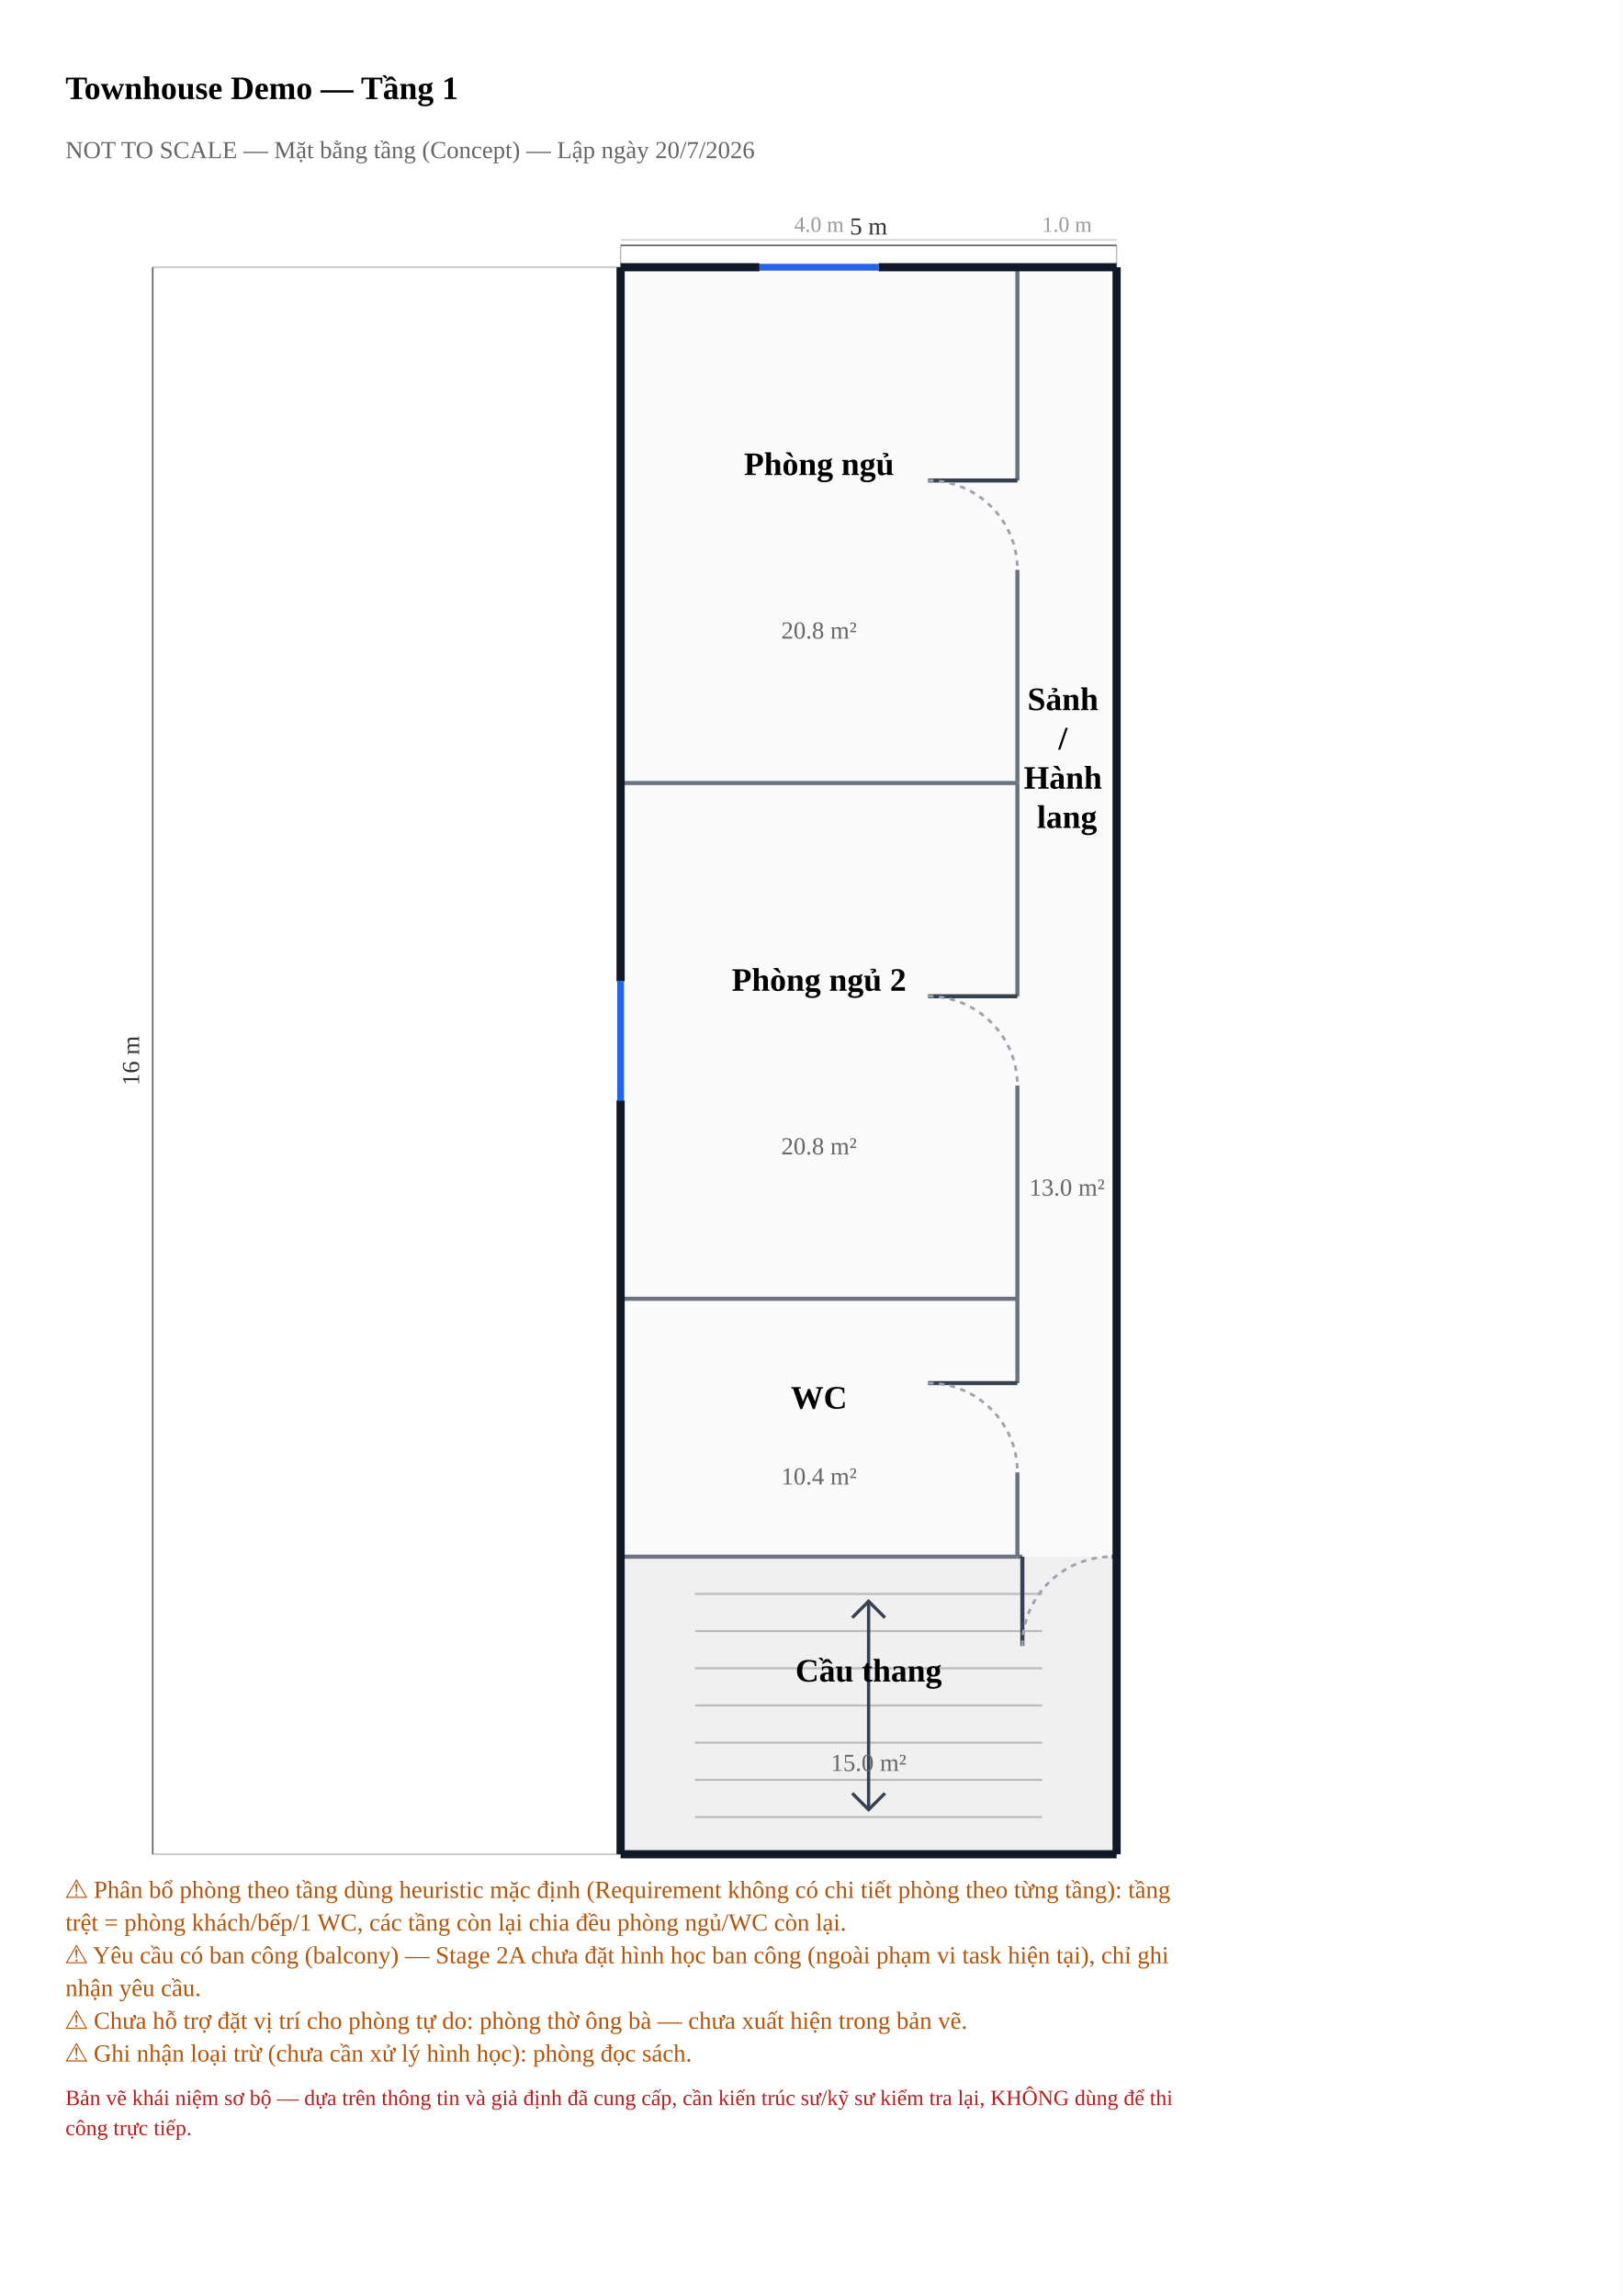
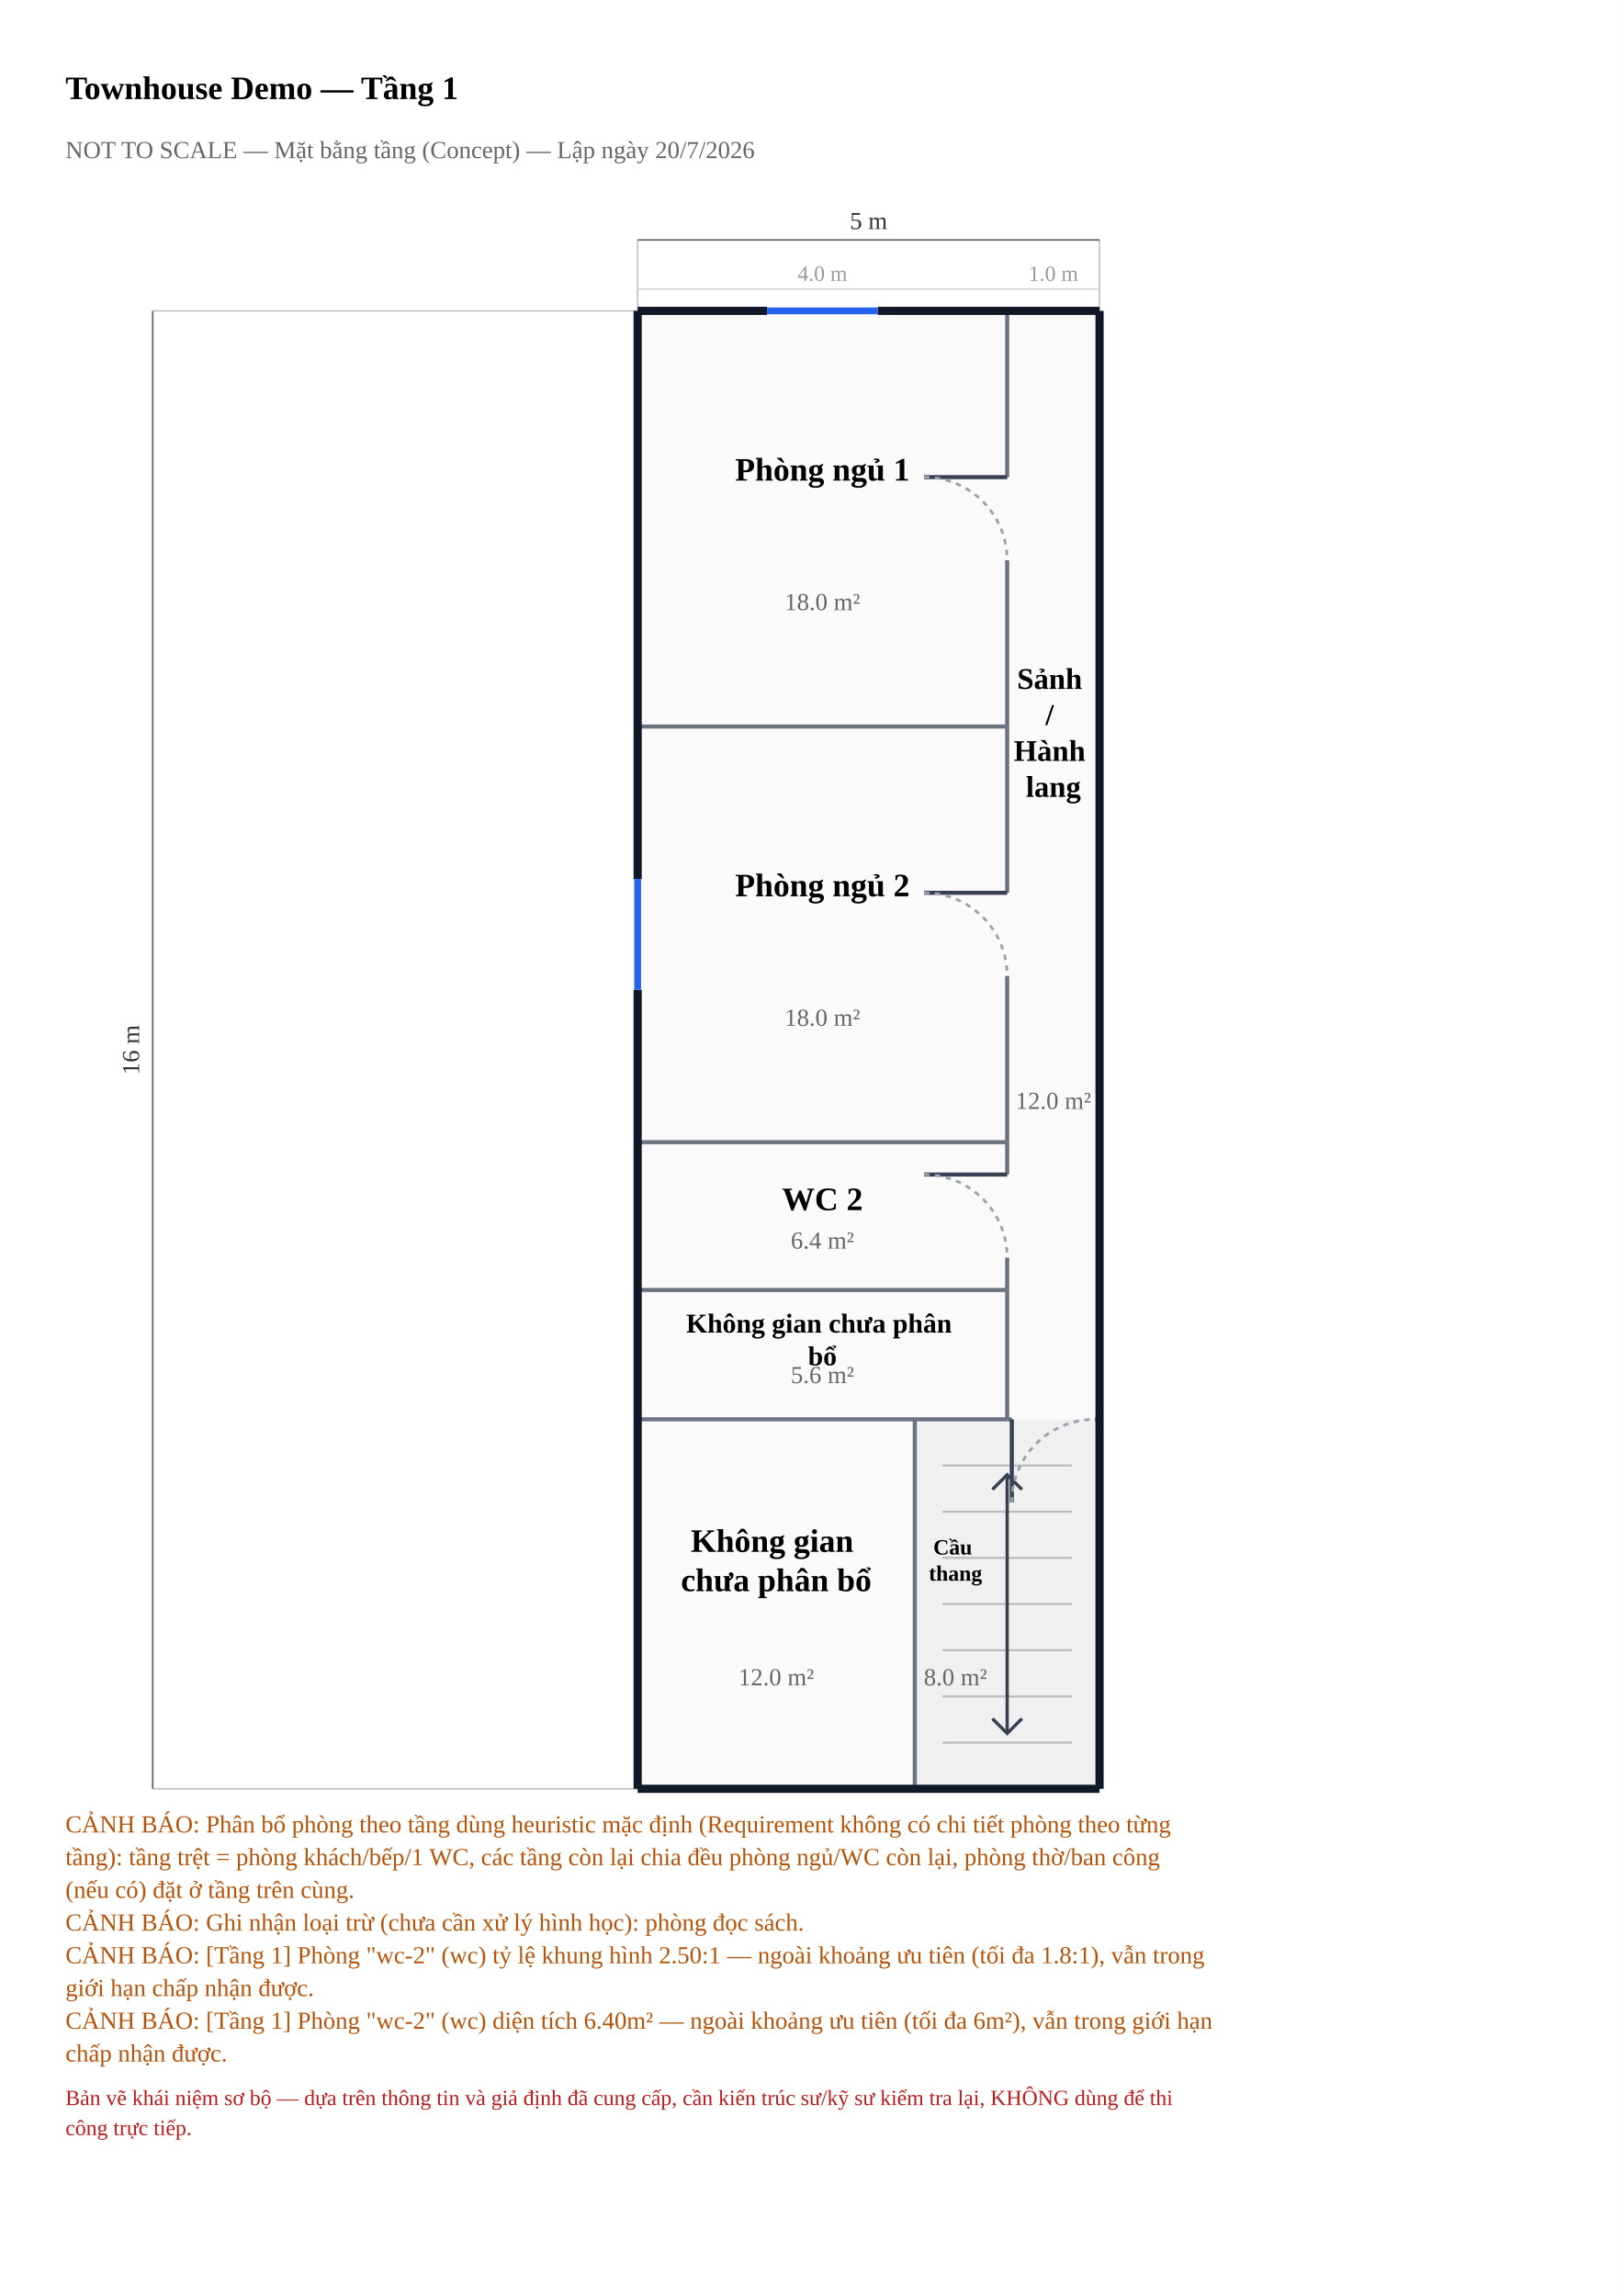
<svg xmlns="http://www.w3.org/2000/svg" width="100%" viewBox="0 0 595 842" preserveAspectRatio="xMidYMid meet">
  <rect x="0" y="0" width="595" height="842" fill="#ffffff" />
  <text x="24" font-size="12" font-weight="700">
    <tspan x="24" y="36.32">Townhouse Demo — Tầng 1</tspan>
  </text>
  <text x="24" y="58" font-size="9" fill="#666">NOT TO SCALE — Mặt bằng tầng (Concept) — Lập ngày 20/7/2026</text>
-   <line x1="227.562" y1="90" x2="227.562" y2="98" stroke="#bbb" stroke-width="0.5" />
-   <line x1="409.438" y1="90" x2="409.438" y2="98" stroke="#bbb" stroke-width="0.5" />
-   <line x1="227.562" y1="90" x2="409.438" y2="90" stroke="#666" stroke-width="0.6" />
-   <text x="318.5" y="86" text-anchor="middle" font-size="9" fill="#333">5 m</text>
-   <line x1="56" y1="98" x2="227.562" y2="98" stroke="#bbb" stroke-width="0.5" />
-   <line x1="56" y1="680" x2="227.562" y2="680" stroke="#bbb" stroke-width="0.5" />
-   <line x1="56" y1="98" x2="56" y2="680" stroke="#666" stroke-width="0.6" />
-   <text x="0" y="0" text-anchor="middle" font-size="9" fill="#333" transform="translate(51, 389) rotate(-90)">16 m</text>
-   <line x1="227.562" y1="88" x2="373.062" y2="88" stroke="#ccc" stroke-width="0.5" />
-   <text x="300.312" y="85" text-anchor="middle" font-size="8" fill="#999">4.0 m</text>
-   <line x1="227.562" y1="277.15" x2="373.062" y2="277.15" stroke="#ccc" stroke-width="0.5" />
-   <text x="300.312" y="274.15" text-anchor="middle" font-size="8" fill="#999">4.0 m</text>
-   <line x1="227.562" y1="466.3" x2="373.062" y2="466.3" stroke="#ccc" stroke-width="0.5" />
-   <text x="300.312" y="463.3" text-anchor="middle" font-size="8" fill="#999">4.0 m</text>
-   <line x1="373.062" y1="88" x2="409.438" y2="88" stroke="#ccc" stroke-width="0.5" />
-   <text x="391.25" y="85" text-anchor="middle" font-size="8" fill="#999">1.0 m</text>
-   <line x1="227.562" y1="560.875" x2="409.438" y2="560.875" stroke="#ccc" stroke-width="0.5" />
-   <text x="318.5" y="557.875" text-anchor="middle" font-size="8" fill="#999">5.0 m</text>
-   <rect x="227.562" y="98" width="145.5" height="189.15" fill="#fafafa" stroke="none" />
-   <text x="300.312" font-size="12" text-anchor="middle" font-weight="600">
-     <tspan x="300.312" y="174.197">Phòng ngủ</tspan>
+   <line x1="233.812" y1="88" x2="233.812" y2="114" stroke="#bbb" stroke-width="0.5" />
+   <line x1="403.188" y1="88" x2="403.188" y2="114" stroke="#bbb" stroke-width="0.5" />
+   <line x1="233.812" y1="88" x2="403.188" y2="88" stroke="#666" stroke-width="0.6" />
+   <text x="318.5" y="84" text-anchor="middle" font-size="9" fill="#333">5 m</text>
+   <line x1="56" y1="114" x2="233.812" y2="114" stroke="#bbb" stroke-width="0.5" />
+   <line x1="56" y1="656" x2="233.812" y2="656" stroke="#bbb" stroke-width="0.5" />
+   <line x1="56" y1="114" x2="56" y2="656" stroke="#666" stroke-width="0.6" />
+   <text x="0" y="0" text-anchor="middle" font-size="9" fill="#333" transform="translate(51, 385) rotate(-90)">16 m</text>
+   <line x1="233.812" y1="106" x2="369.312" y2="106" stroke="#ccc" stroke-width="0.5" />
+   <text x="301.562" y="103" text-anchor="middle" font-size="8" fill="#999">4.0 m</text>
+   <line x1="233.812" y1="258.438" x2="369.312" y2="258.438" stroke="#ccc" stroke-width="0.5" />
+   <text x="301.562" y="255.438" text-anchor="middle" font-size="8" fill="#999">4.0 m</text>
+   <line x1="233.812" y1="410.875" x2="369.312" y2="410.875" stroke="#ccc" stroke-width="0.5" />
+   <text x="301.562" y="407.875" text-anchor="middle" font-size="8" fill="#999">4.0 m</text>
+   <line x1="233.812" y1="465.075" x2="369.312" y2="465.075" stroke="#ccc" stroke-width="0.5" />
+   <text x="301.562" y="462.075" text-anchor="middle" font-size="8" fill="#999">4.0 m</text>
+   <line x1="369.312" y1="106" x2="403.188" y2="106" stroke="#ccc" stroke-width="0.5" />
+   <text x="386.25" y="103" text-anchor="middle" font-size="8" fill="#999">1.0 m</text>
+   <line x1="335.438" y1="512.5" x2="403.188" y2="512.5" stroke="#ccc" stroke-width="0.5" />
+   <text x="369.312" y="509.5" text-anchor="middle" font-size="8" fill="#999">2.0 m</text>
+   <line x1="233.812" y1="512.5" x2="335.438" y2="512.5" stroke="#ccc" stroke-width="0.5" />
+   <text x="284.625" y="509.5" text-anchor="middle" font-size="8" fill="#999">3.0 m</text>
+   <rect x="233.812" y="114" width="135.5" height="152.438" fill="#fafafa" stroke="none" />
+   <text x="301.562" font-size="12" text-anchor="middle" font-weight="600">
+     <tspan x="301.562" y="176.246">Phòng ngủ 1</tspan>
  </text>
-   <text x="300.312" y="234.188" text-anchor="middle" font-size="9" fill="#666">20.8 m²</text>
-   <rect x="227.562" y="287.15" width="145.5" height="189.15" fill="#fafafa" stroke="none" />
-   <text x="300.312" font-size="12" text-anchor="middle" font-weight="600">
-     <tspan x="300.312" y="363.347">Phòng ngủ 2</tspan>
+   <text x="301.562" y="223.755" text-anchor="middle" font-size="9" fill="#666">18.0 m²</text>
+   <rect x="233.812" y="266.438" width="135.5" height="152.438" fill="#fafafa" stroke="none" />
+   <text x="301.562" font-size="12" text-anchor="middle" font-weight="600">
+     <tspan x="301.562" y="328.684">Phòng ngủ 2</tspan>
  </text>
-   <text x="300.312" y="423.338" text-anchor="middle" font-size="9" fill="#666">20.8 m²</text>
-   <rect x="227.562" y="476.3" width="145.5" height="94.575" fill="#fafafa" stroke="none" />
-   <text x="300.312" font-size="12" text-anchor="middle" font-weight="600">
-     <tspan x="300.312" y="516.559">WC</tspan>
+   <text x="301.562" y="376.192" text-anchor="middle" font-size="9" fill="#666">18.0 m²</text>
+   <rect x="233.812" y="418.875" width="135.5" height="54.2" fill="#fafafa" stroke="none" />
+   <text x="301.562" font-size="12" text-anchor="middle" font-weight="600">
+     <tspan x="301.562" y="443.791">WC 2</tspan>
  </text>
-   <text x="300.312" y="544.394" text-anchor="middle" font-size="9" fill="#666">10.4 m²</text>
-   <rect x="373.062" y="98" width="36.375" height="472.875" fill="#fafafa" stroke="none" />
-   <text x="391.25" font-size="12" text-anchor="middle" font-weight="600">
-     <tspan x="391.25" y="260.412">Sảnh</tspan>
-     <tspan x="391.25" y="274.812">/</tspan>
-     <tspan x="391.25" y="289.212">Hành</tspan>
-     <tspan x="391.25" y="303.612">lang</tspan>
+   <text x="301.562" y="457.899" text-anchor="middle" font-size="9" fill="#666">6.4 m²</text>
+   <rect x="233.812" y="473.075" width="135.5" height="47.425" fill="#fafafa" stroke="none" />
+   <text x="301.562" font-size="10" text-anchor="middle" font-weight="600">
+     <tspan x="301.562" y="488.697">Không gian chưa phân</tspan>
+     <tspan x="301.562" y="500.697">bổ</tspan>
  </text>
-   <text x="391.25" y="438.47" text-anchor="middle" font-size="9" fill="#666">13.0 m²</text>
-   <rect x="227.562" y="570.875" width="181.875" height="109.125" fill="#f0f0f0" stroke="none" />
-   <line x1="254.844" y1="584.516" x2="382.156" y2="584.516" stroke="#bbb" stroke-width="0.75" />
-   <line x1="254.844" y1="598.156" x2="382.156" y2="598.156" stroke="#bbb" stroke-width="0.75" />
-   <line x1="254.844" y1="611.797" x2="382.156" y2="611.797" stroke="#bbb" stroke-width="0.75" />
-   <line x1="254.844" y1="625.438" x2="382.156" y2="625.438" stroke="#bbb" stroke-width="0.75" />
-   <line x1="254.844" y1="639.078" x2="382.156" y2="639.078" stroke="#bbb" stroke-width="0.75" />
-   <line x1="254.844" y1="652.719" x2="382.156" y2="652.719" stroke="#bbb" stroke-width="0.75" />
-   <line x1="254.844" y1="666.359" x2="382.156" y2="666.359" stroke="#bbb" stroke-width="0.75" />
-   <line x1="318.5" y1="587.244" x2="318.5" y2="663.631" stroke="#374151" stroke-width="1.2" />
-   <path d="M 312.5 593.244 L 318.5 587.244 L 324.5 593.244" fill="none" stroke="#374151" stroke-width="1.2" />
-   <path d="M 312.5 657.631 L 318.5 663.631 L 324.5 657.631" fill="none" stroke="#374151" stroke-width="1.2" />
-   <text x="318.5" font-size="12" text-anchor="middle" font-weight="600">
-     <tspan x="318.5" y="616.662">Cầu thang</tspan>
+   <text x="301.562" y="507.221" text-anchor="middle" font-size="9" fill="#666">5.6 m²</text>
+   <rect x="369.312" y="114" width="33.875" height="406.5" fill="#fafafa" stroke="none" />
+   <text x="386.25" font-size="11" text-anchor="middle" font-weight="600">
+     <tspan x="386.25" y="252.63">Sảnh</tspan>
+     <tspan x="386.25" y="265.83">/</tspan>
+     <tspan x="386.25" y="279.03">Hành</tspan>
+     <tspan x="386.25" y="292.23">lang</tspan>
  </text>
-   <text x="318.5" y="649.445" text-anchor="middle" font-size="9" fill="#666">15.0 m²</text>
-   <line x1="227.562" y1="287.15" x2="373.062" y2="287.15" stroke="#6b7280" stroke-width="1.5" />
-   <line x1="373.062" y1="98" x2="373.062" y2="176.206" stroke="#6b7280" stroke-width="1.5" />
-   <line x1="373.062" y1="208.944" x2="373.062" y2="287.15" stroke="#6b7280" stroke-width="1.5" />
-   <line x1="227.562" y1="476.3" x2="373.062" y2="476.3" stroke="#6b7280" stroke-width="1.5" />
-   <line x1="373.062" y1="287.15" x2="373.062" y2="365.356" stroke="#6b7280" stroke-width="1.5" />
-   <line x1="373.062" y1="398.094" x2="373.062" y2="476.3" stroke="#6b7280" stroke-width="1.5" />
-   <line x1="373.062" y1="476.3" x2="373.062" y2="507.219" stroke="#6b7280" stroke-width="1.5" />
-   <line x1="373.062" y1="539.956" x2="373.062" y2="570.875" stroke="#6b7280" stroke-width="1.5" />
-   <line x1="227.562" y1="570.875" x2="373.062" y2="570.875" stroke="#6b7280" stroke-width="1.5" />
-   <line x1="373.062" y1="570.875" x2="374.881" y2="570.875" stroke="#6b7280" stroke-width="1.5" />
-   <line x1="407.619" y1="570.875" x2="409.438" y2="570.875" stroke="#6b7280" stroke-width="1.5" />
-   <line x1="227.562" y1="98" x2="278.488" y2="98" stroke="#111827" stroke-width="3" />
-   <line x1="322.137" y1="98" x2="409.438" y2="98" stroke="#111827" stroke-width="3" />
-   <line x1="409.438" y1="98" x2="409.438" y2="680" stroke="#111827" stroke-width="3" />
-   <line x1="409.438" y1="680" x2="227.562" y2="680" stroke="#111827" stroke-width="3" />
-   <line x1="227.562" y1="680" x2="227.562" y2="403.55" stroke="#111827" stroke-width="3" />
-   <line x1="227.562" y1="359.9" x2="227.562" y2="98" stroke="#111827" stroke-width="3" />
-   <line x1="374.881" y1="570.875" x2="374.881" y2="603.612" stroke="#374151" stroke-width="1.5" />
-   <path d="M 374.881 603.612 A 32.738 32.738 0 0 1 407.619 570.875" fill="none" stroke="#9ca3af" stroke-width="1" stroke-dasharray="2,2" />
-   <line x1="373.062" y1="176.206" x2="340.325" y2="176.206" stroke="#374151" stroke-width="1.5" />
-   <path d="M 340.325 176.206 A 32.738 32.738 0 0 1 373.062 208.944" fill="none" stroke="#9ca3af" stroke-width="1" stroke-dasharray="2,2" />
-   <line x1="373.062" y1="365.356" x2="340.325" y2="365.356" stroke="#374151" stroke-width="1.5" />
-   <path d="M 340.325 365.356 A 32.738 32.738 0 0 1 373.062 398.094" fill="none" stroke="#9ca3af" stroke-width="1" stroke-dasharray="2,2" />
-   <line x1="373.062" y1="507.219" x2="340.325" y2="507.219" stroke="#374151" stroke-width="1.5" />
-   <path d="M 340.325 507.219 A 32.738 32.738 0 0 1 373.062 539.956" fill="none" stroke="#9ca3af" stroke-width="1" stroke-dasharray="2,2" />
-   <line x1="278.488" y1="98" x2="322.137" y2="98" stroke="#2563eb" stroke-width="2.5" />
-   <line x1="227.562" y1="403.55" x2="227.562" y2="359.9" stroke="#2563eb" stroke-width="2.5" />
-   <text x="24" y="696" font-size="9" fill="#b45309">⚠ Phân bổ phòng theo tầng dùng heuristic mặc định (Requirement không có chi tiết phòng theo từng tầng): tầng</text>
-   <text x="24" y="708" font-size="9" fill="#b45309">trệt = phòng khách/bếp/1 WC, các tầng còn lại chia đều phòng ngủ/WC còn lại.</text>
-   <text x="24" y="720" font-size="9" fill="#b45309">⚠ Yêu cầu có ban công (balcony) — Stage 2A chưa đặt hình học ban công (ngoài phạm vi task hiện tại), chỉ ghi</text>
-   <text x="24" y="732" font-size="9" fill="#b45309">nhận yêu cầu.</text>
-   <text x="24" y="744" font-size="9" fill="#b45309">⚠ Chưa hỗ trợ đặt vị trí cho phòng tự do: phòng thờ ông bà — chưa xuất hiện trong bản vẽ.</text>
-   <text x="24" y="756" font-size="9" fill="#b45309">⚠ Ghi nhận loại trừ (chưa cần xử lý hình học): phòng đọc sách.</text>
+   <text x="386.25" y="406.68" text-anchor="middle" font-size="9" fill="#666">12.0 m²</text>
+   <rect x="335.438" y="520.5" width="67.75" height="135.5" fill="#f0f0f0" stroke="none" />
+   <line x1="345.6" y1="537.438" x2="393.025" y2="537.438" stroke="#bbb" stroke-width="0.75" />
+   <line x1="345.6" y1="554.375" x2="393.025" y2="554.375" stroke="#bbb" stroke-width="0.75" />
+   <line x1="345.6" y1="571.312" x2="393.025" y2="571.312" stroke="#bbb" stroke-width="0.75" />
+   <line x1="345.6" y1="588.25" x2="393.025" y2="588.25" stroke="#bbb" stroke-width="0.75" />
+   <line x1="345.6" y1="605.188" x2="393.025" y2="605.188" stroke="#bbb" stroke-width="0.75" />
+   <line x1="345.6" y1="622.125" x2="393.025" y2="622.125" stroke="#bbb" stroke-width="0.75" />
+   <line x1="345.6" y1="639.062" x2="393.025" y2="639.062" stroke="#bbb" stroke-width="0.75" />
+   <line x1="369.312" y1="540.825" x2="369.312" y2="635.675" stroke="#374151" stroke-width="1.2" />
+   <path d="M 363.892 546.245 L 369.312 540.825 L 374.733 546.245" fill="none" stroke="#374151" stroke-width="1.2" />
+   <path d="M 363.892 630.255 L 369.312 635.675 L 374.733 630.255" fill="none" stroke="#374151" stroke-width="1.2" />
+   <text x="350.342" font-size="8" text-anchor="middle" font-weight="600">
+     <tspan x="350.342" y="570.07">Cầu</tspan>
+     <tspan x="350.342" y="579.67">thang</tspan>
+   </text>
+   <text x="350.342" y="618.06" text-anchor="middle" font-size="9" fill="#666">8.0 m²</text>
+   <rect x="233.812" y="520.5" width="101.625" height="135.5" fill="#fafafa" stroke="none" />
+   <text x="284.625" font-size="12" text-anchor="middle" font-weight="600">
+     <tspan x="284.625" y="569.11">Không gian</tspan>
+     <tspan x="284.625" y="583.51">chưa phân bổ</tspan>
+   </text>
+   <text x="284.625" y="618.06" text-anchor="middle" font-size="9" fill="#666">12.0 m²</text>
+   <line x1="233.812" y1="266.438" x2="369.312" y2="266.438" stroke="#6b7280" stroke-width="1.5" />
+   <line x1="369.312" y1="114" x2="369.312" y2="174.975" stroke="#6b7280" stroke-width="1.5" />
+   <line x1="369.312" y1="205.463" x2="369.312" y2="266.438" stroke="#6b7280" stroke-width="1.5" />
+   <line x1="233.812" y1="418.875" x2="369.312" y2="418.875" stroke="#6b7280" stroke-width="1.5" />
+   <line x1="369.312" y1="266.438" x2="369.312" y2="327.413" stroke="#6b7280" stroke-width="1.5" />
+   <line x1="369.312" y1="357.9" x2="369.312" y2="418.875" stroke="#6b7280" stroke-width="1.5" />
+   <line x1="233.812" y1="473.075" x2="369.312" y2="473.075" stroke="#6b7280" stroke-width="1.5" />
+   <line x1="369.312" y1="418.875" x2="369.312" y2="430.731" stroke="#6b7280" stroke-width="1.5" />
+   <line x1="369.312" y1="461.219" x2="369.312" y2="473.075" stroke="#6b7280" stroke-width="1.5" />
+   <line x1="369.312" y1="473.075" x2="369.312" y2="520.5" stroke="#6b7280" stroke-width="1.5" />
+   <line x1="335.438" y1="520.5" x2="369.312" y2="520.5" stroke="#6b7280" stroke-width="1.5" />
+   <line x1="233.812" y1="520.5" x2="335.438" y2="520.5" stroke="#6b7280" stroke-width="1.5" />
+   <line x1="369.312" y1="520.5" x2="371.006" y2="520.5" stroke="#6b7280" stroke-width="1.5" />
+   <line x1="401.494" y1="520.5" x2="403.188" y2="520.5" stroke="#6b7280" stroke-width="1.5" />
+   <line x1="335.438" y1="520.5" x2="335.438" y2="656" stroke="#6b7280" stroke-width="1.5" />
+   <line x1="233.812" y1="114" x2="281.238" y2="114" stroke="#111827" stroke-width="3" />
+   <line x1="321.887" y1="114" x2="403.188" y2="114" stroke="#111827" stroke-width="3" />
+   <line x1="403.188" y1="114" x2="403.188" y2="656" stroke="#111827" stroke-width="3" />
+   <line x1="403.188" y1="656" x2="233.812" y2="656" stroke="#111827" stroke-width="3" />
+   <line x1="233.812" y1="656" x2="233.812" y2="362.981" stroke="#111827" stroke-width="3" />
+   <line x1="233.812" y1="322.331" x2="233.812" y2="114" stroke="#111827" stroke-width="3" />
+   <line x1="371.006" y1="520.5" x2="371.006" y2="550.987" stroke="#374151" stroke-width="1.5" />
+   <path d="M 371.006 550.987 A 30.488 30.488 0 0 1 401.494 520.5" fill="none" stroke="#9ca3af" stroke-width="1" stroke-dasharray="2,2" />
+   <line x1="369.312" y1="174.975" x2="338.825" y2="174.975" stroke="#374151" stroke-width="1.5" />
+   <path d="M 338.825 174.975 A 30.488 30.488 0 0 1 369.312 205.463" fill="none" stroke="#9ca3af" stroke-width="1" stroke-dasharray="2,2" />
+   <line x1="369.312" y1="327.413" x2="338.825" y2="327.413" stroke="#374151" stroke-width="1.5" />
+   <path d="M 338.825 327.413 A 30.488 30.488 0 0 1 369.312 357.9" fill="none" stroke="#9ca3af" stroke-width="1" stroke-dasharray="2,2" />
+   <line x1="369.312" y1="430.731" x2="338.825" y2="430.731" stroke="#374151" stroke-width="1.5" />
+   <path d="M 338.825 430.731 A 30.488 30.488 0 0 1 369.312 461.219" fill="none" stroke="#9ca3af" stroke-width="1" stroke-dasharray="2,2" />
+   <line x1="281.238" y1="114" x2="321.887" y2="114" stroke="#2563eb" stroke-width="2.5" />
+   <line x1="233.812" y1="362.981" x2="233.812" y2="322.331" stroke="#2563eb" stroke-width="2.5" />
+   <text x="24" y="672" font-size="9" fill="#b45309">CẢNH BÁO: Phân bổ phòng theo tầng dùng heuristic mặc định (Requirement không có chi tiết phòng theo từng</text>
+   <text x="24" y="684" font-size="9" fill="#b45309">tầng): tầng trệt = phòng khách/bếp/1 WC, các tầng còn lại chia đều phòng ngủ/WC còn lại, phòng thờ/ban công</text>
+   <text x="24" y="696" font-size="9" fill="#b45309">(nếu có) đặt ở tầng trên cùng.</text>
+   <text x="24" y="708" font-size="9" fill="#b45309">CẢNH BÁO: Ghi nhận loại trừ (chưa cần xử lý hình học): phòng đọc sách.</text>
+   <text x="24" y="720" font-size="9" fill="#b45309">CẢNH BÁO: [Tầng 1] Phòng "wc-2" (wc) tỷ lệ khung hình 2.50:1 — ngoài khoảng ưu tiên (tối đa 1.8:1), vẫn trong</text>
+   <text x="24" y="732" font-size="9" fill="#b45309">giới hạn chấp nhận được.</text>
+   <text x="24" y="744" font-size="9" fill="#b45309">CẢNH BÁO: [Tầng 1] Phòng "wc-2" (wc) diện tích 6.40m² — ngoài khoảng ưu tiên (tối đa 6m²), vẫn trong giới hạn</text>
+   <text x="24" y="756" font-size="9" fill="#b45309">chấp nhận được.</text>
  <text x="24" y="772" font-size="8" fill="#b91c1c">Bản vẽ khái niệm sơ bộ — dựa trên thông tin và giả định đã cung cấp, cần kiến trúc sư/kỹ sư kiểm tra lại, KHÔNG dùng để thi</text>
  <text x="24" y="783" font-size="8" fill="#b91c1c">công trực tiếp.</text>
</svg>
